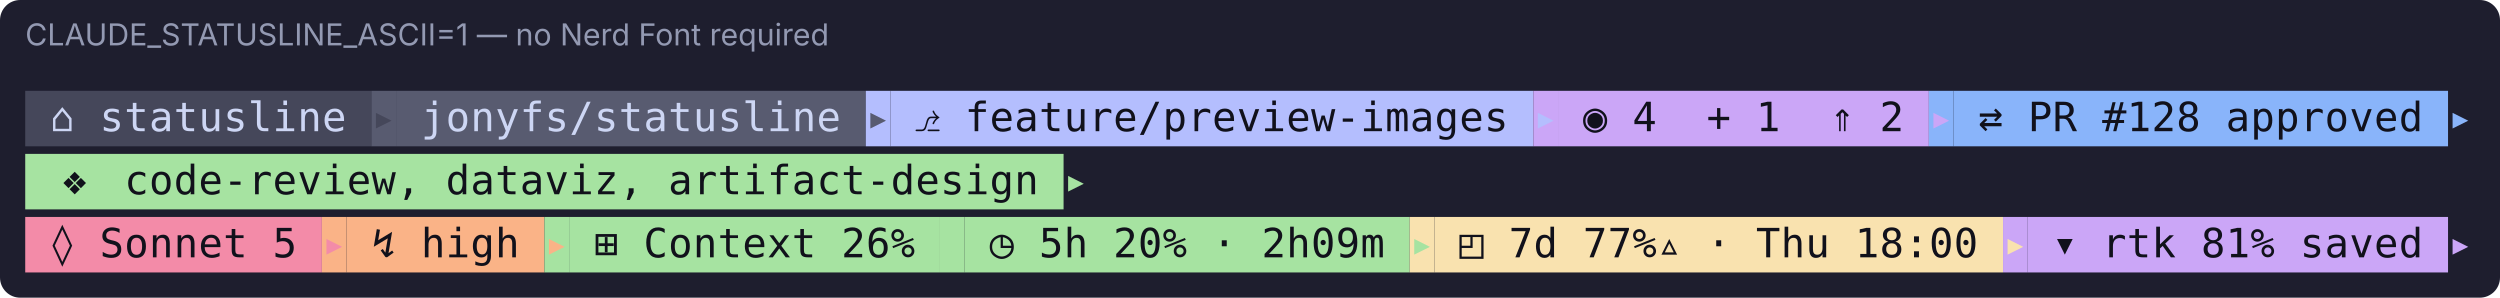
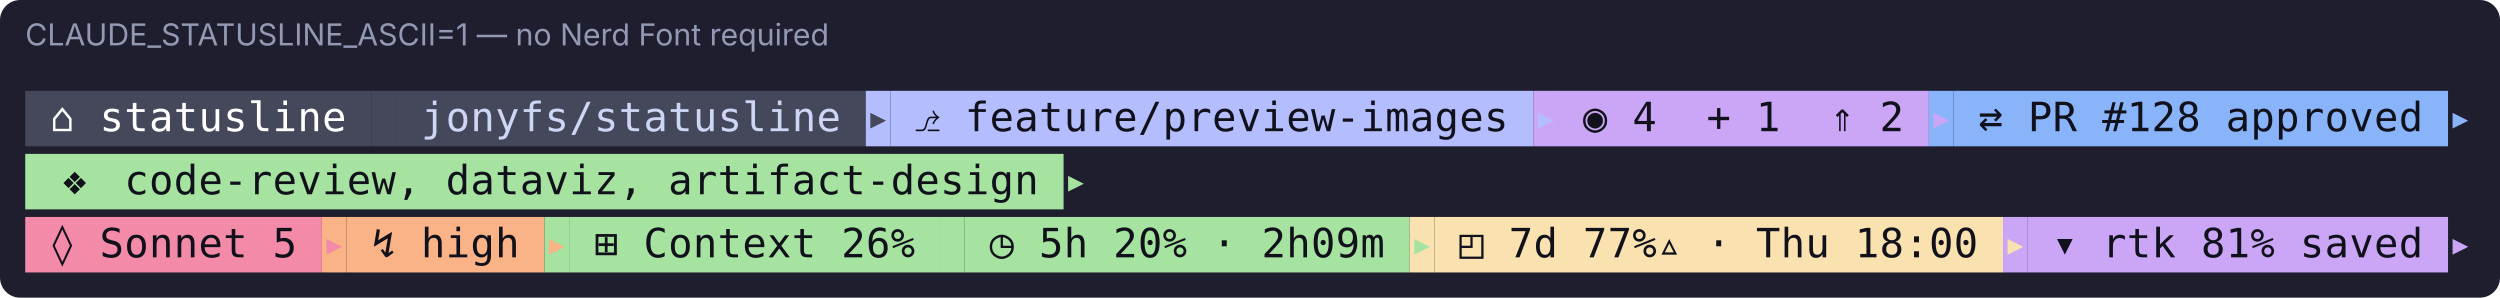
<svg xmlns="http://www.w3.org/2000/svg" width="991" height="118" viewBox="0 0 991 118" role="img" aria-label="CLAUDE_STATUSLINE_ASCII=1 — no Nerd Font required">
  <rect width="991" height="118" rx="8" fill="#1e1e2e" />
  <text x="10" y="18" font-family="-apple-system,Segoe UI,system-ui,sans-serif" font-size="12" fill="#9399b2">CLAUDE_STATUSLINE_ASCII=1 — no Nerd Font required</text>
  <rect x="10.00" y="36" width="137.20" height="22" fill="rgb(69,71,90)" />
-   <text x="24.70" y="52" text-anchor="middle" font-family="ui-monospace,SFMono-Regular,Menlo,Consolas,monospace" font-size="16" fill="rgb(205,214,244)">⌂</text>
-   <text x="44.30" y="52" text-anchor="middle" font-family="ui-monospace,SFMono-Regular,Menlo,Consolas,monospace" font-size="16" fill="rgb(205,214,244)">s</text>
-   <text x="54.10" y="52" text-anchor="middle" font-family="ui-monospace,SFMono-Regular,Menlo,Consolas,monospace" font-size="16" fill="rgb(205,214,244)">t</text>
-   <text x="63.90" y="52" text-anchor="middle" font-family="ui-monospace,SFMono-Regular,Menlo,Consolas,monospace" font-size="16" fill="rgb(205,214,244)">a</text>
-   <text x="73.70" y="52" text-anchor="middle" font-family="ui-monospace,SFMono-Regular,Menlo,Consolas,monospace" font-size="16" fill="rgb(205,214,244)">t</text>
-   <text x="83.50" y="52" text-anchor="middle" font-family="ui-monospace,SFMono-Regular,Menlo,Consolas,monospace" font-size="16" fill="rgb(205,214,244)">u</text>
-   <text x="93.30" y="52" text-anchor="middle" font-family="ui-monospace,SFMono-Regular,Menlo,Consolas,monospace" font-size="16" fill="rgb(205,214,244)">s</text>
-   <text x="103.10" y="52" text-anchor="middle" font-family="ui-monospace,SFMono-Regular,Menlo,Consolas,monospace" font-size="16" fill="rgb(205,214,244)">l</text>
-   <text x="112.90" y="52" text-anchor="middle" font-family="ui-monospace,SFMono-Regular,Menlo,Consolas,monospace" font-size="16" fill="rgb(205,214,244)">i</text>
-   <text x="122.70" y="52" text-anchor="middle" font-family="ui-monospace,SFMono-Regular,Menlo,Consolas,monospace" font-size="16" fill="rgb(205,214,244)">n</text>
-   <text x="132.50" y="52" text-anchor="middle" font-family="ui-monospace,SFMono-Regular,Menlo,Consolas,monospace" font-size="16" fill="rgb(205,214,244)">e</text>
-   <rect x="147.20" y="36" width="9.80" height="22" fill="rgb(88,91,112)" />
+   <text x="24.70" y="52" text-anchor="middle" font-family="ui-monospace,SFMono-Regular,Menlo,Consolas,monospace" font-size="16" fill="rgb(255,255,255)">⌂</text>
+   <text x="44.30" y="52" text-anchor="middle" font-family="ui-monospace,SFMono-Regular,Menlo,Consolas,monospace" font-size="16" fill="rgb(255,255,255)">s</text>
+   <text x="54.10" y="52" text-anchor="middle" font-family="ui-monospace,SFMono-Regular,Menlo,Consolas,monospace" font-size="16" fill="rgb(255,255,255)">t</text>
+   <text x="63.90" y="52" text-anchor="middle" font-family="ui-monospace,SFMono-Regular,Menlo,Consolas,monospace" font-size="16" fill="rgb(255,255,255)">a</text>
+   <text x="73.70" y="52" text-anchor="middle" font-family="ui-monospace,SFMono-Regular,Menlo,Consolas,monospace" font-size="16" fill="rgb(255,255,255)">t</text>
+   <text x="83.50" y="52" text-anchor="middle" font-family="ui-monospace,SFMono-Regular,Menlo,Consolas,monospace" font-size="16" fill="rgb(255,255,255)">u</text>
+   <text x="93.30" y="52" text-anchor="middle" font-family="ui-monospace,SFMono-Regular,Menlo,Consolas,monospace" font-size="16" fill="rgb(255,255,255)">s</text>
+   <text x="103.10" y="52" text-anchor="middle" font-family="ui-monospace,SFMono-Regular,Menlo,Consolas,monospace" font-size="16" fill="rgb(255,255,255)">l</text>
+   <text x="112.90" y="52" text-anchor="middle" font-family="ui-monospace,SFMono-Regular,Menlo,Consolas,monospace" font-size="16" fill="rgb(255,255,255)">i</text>
+   <text x="122.70" y="52" text-anchor="middle" font-family="ui-monospace,SFMono-Regular,Menlo,Consolas,monospace" font-size="16" fill="rgb(255,255,255)">n</text>
+   <text x="132.50" y="52" text-anchor="middle" font-family="ui-monospace,SFMono-Regular,Menlo,Consolas,monospace" font-size="16" fill="rgb(255,255,255)">e</text>
+   <rect x="147.20" y="36" width="9.80" height="22" fill="rgb(69,71,90)" />
  <text x="152.10" y="52" text-anchor="middle" font-family="ui-monospace,SFMono-Regular,Menlo,Consolas,monospace" font-size="16" fill="rgb(69,71,90)">▸</text>
-   <rect x="157.00" y="36" width="186.20" height="22" fill="rgb(88,91,112)" />
+   <rect x="157.00" y="36" width="186.20" height="22" fill="rgb(69,71,90)" />
  <text x="171.70" y="52" text-anchor="middle" font-family="ui-monospace,SFMono-Regular,Menlo,Consolas,monospace" font-size="16" fill="rgb(205,214,244)">j</text>
  <text x="181.50" y="52" text-anchor="middle" font-family="ui-monospace,SFMono-Regular,Menlo,Consolas,monospace" font-size="16" fill="rgb(205,214,244)">o</text>
  <text x="191.30" y="52" text-anchor="middle" font-family="ui-monospace,SFMono-Regular,Menlo,Consolas,monospace" font-size="16" fill="rgb(205,214,244)">n</text>
  <text x="201.10" y="52" text-anchor="middle" font-family="ui-monospace,SFMono-Regular,Menlo,Consolas,monospace" font-size="16" fill="rgb(205,214,244)">y</text>
  <text x="210.90" y="52" text-anchor="middle" font-family="ui-monospace,SFMono-Regular,Menlo,Consolas,monospace" font-size="16" fill="rgb(205,214,244)">f</text>
  <text x="220.70" y="52" text-anchor="middle" font-family="ui-monospace,SFMono-Regular,Menlo,Consolas,monospace" font-size="16" fill="rgb(205,214,244)">s</text>
  <text x="230.50" y="52" text-anchor="middle" font-family="ui-monospace,SFMono-Regular,Menlo,Consolas,monospace" font-size="16" fill="rgb(205,214,244)">/</text>
  <text x="240.30" y="52" text-anchor="middle" font-family="ui-monospace,SFMono-Regular,Menlo,Consolas,monospace" font-size="16" fill="rgb(205,214,244)">s</text>
  <text x="250.10" y="52" text-anchor="middle" font-family="ui-monospace,SFMono-Regular,Menlo,Consolas,monospace" font-size="16" fill="rgb(205,214,244)">t</text>
  <text x="259.90" y="52" text-anchor="middle" font-family="ui-monospace,SFMono-Regular,Menlo,Consolas,monospace" font-size="16" fill="rgb(205,214,244)">a</text>
  <text x="269.70" y="52" text-anchor="middle" font-family="ui-monospace,SFMono-Regular,Menlo,Consolas,monospace" font-size="16" fill="rgb(205,214,244)">t</text>
  <text x="279.50" y="52" text-anchor="middle" font-family="ui-monospace,SFMono-Regular,Menlo,Consolas,monospace" font-size="16" fill="rgb(205,214,244)">u</text>
  <text x="289.30" y="52" text-anchor="middle" font-family="ui-monospace,SFMono-Regular,Menlo,Consolas,monospace" font-size="16" fill="rgb(205,214,244)">s</text>
  <text x="299.10" y="52" text-anchor="middle" font-family="ui-monospace,SFMono-Regular,Menlo,Consolas,monospace" font-size="16" fill="rgb(205,214,244)">l</text>
  <text x="308.90" y="52" text-anchor="middle" font-family="ui-monospace,SFMono-Regular,Menlo,Consolas,monospace" font-size="16" fill="rgb(205,214,244)">i</text>
  <text x="318.70" y="52" text-anchor="middle" font-family="ui-monospace,SFMono-Regular,Menlo,Consolas,monospace" font-size="16" fill="rgb(205,214,244)">n</text>
  <text x="328.50" y="52" text-anchor="middle" font-family="ui-monospace,SFMono-Regular,Menlo,Consolas,monospace" font-size="16" fill="rgb(205,214,244)">e</text>
  <rect x="343.20" y="36" width="9.80" height="22" fill="rgb(180,190,254)" />
-   <text x="348.10" y="52" text-anchor="middle" font-family="ui-monospace,SFMono-Regular,Menlo,Consolas,monospace" font-size="16" fill="rgb(88,91,112)">▸</text>
+   <text x="348.10" y="52" text-anchor="middle" font-family="ui-monospace,SFMono-Regular,Menlo,Consolas,monospace" font-size="16" fill="rgb(69,71,90)">▸</text>
  <rect x="353.00" y="36" width="254.80" height="22" fill="rgb(180,190,254)" />
  <text x="367.70" y="52" text-anchor="middle" font-family="ui-monospace,SFMono-Regular,Menlo,Consolas,monospace" font-size="16" fill="rgb(17,17,27)">⎇</text>
  <text x="387.30" y="52" text-anchor="middle" font-family="ui-monospace,SFMono-Regular,Menlo,Consolas,monospace" font-size="16" fill="rgb(17,17,27)">f</text>
  <text x="397.10" y="52" text-anchor="middle" font-family="ui-monospace,SFMono-Regular,Menlo,Consolas,monospace" font-size="16" fill="rgb(17,17,27)">e</text>
  <text x="406.90" y="52" text-anchor="middle" font-family="ui-monospace,SFMono-Regular,Menlo,Consolas,monospace" font-size="16" fill="rgb(17,17,27)">a</text>
  <text x="416.70" y="52" text-anchor="middle" font-family="ui-monospace,SFMono-Regular,Menlo,Consolas,monospace" font-size="16" fill="rgb(17,17,27)">t</text>
  <text x="426.50" y="52" text-anchor="middle" font-family="ui-monospace,SFMono-Regular,Menlo,Consolas,monospace" font-size="16" fill="rgb(17,17,27)">u</text>
  <text x="436.30" y="52" text-anchor="middle" font-family="ui-monospace,SFMono-Regular,Menlo,Consolas,monospace" font-size="16" fill="rgb(17,17,27)">r</text>
  <text x="446.10" y="52" text-anchor="middle" font-family="ui-monospace,SFMono-Regular,Menlo,Consolas,monospace" font-size="16" fill="rgb(17,17,27)">e</text>
  <text x="455.90" y="52" text-anchor="middle" font-family="ui-monospace,SFMono-Regular,Menlo,Consolas,monospace" font-size="16" fill="rgb(17,17,27)">/</text>
  <text x="465.70" y="52" text-anchor="middle" font-family="ui-monospace,SFMono-Regular,Menlo,Consolas,monospace" font-size="16" fill="rgb(17,17,27)">p</text>
  <text x="475.50" y="52" text-anchor="middle" font-family="ui-monospace,SFMono-Regular,Menlo,Consolas,monospace" font-size="16" fill="rgb(17,17,27)">r</text>
  <text x="485.30" y="52" text-anchor="middle" font-family="ui-monospace,SFMono-Regular,Menlo,Consolas,monospace" font-size="16" fill="rgb(17,17,27)">e</text>
  <text x="495.10" y="52" text-anchor="middle" font-family="ui-monospace,SFMono-Regular,Menlo,Consolas,monospace" font-size="16" fill="rgb(17,17,27)">v</text>
  <text x="504.90" y="52" text-anchor="middle" font-family="ui-monospace,SFMono-Regular,Menlo,Consolas,monospace" font-size="16" fill="rgb(17,17,27)">i</text>
  <text x="514.70" y="52" text-anchor="middle" font-family="ui-monospace,SFMono-Regular,Menlo,Consolas,monospace" font-size="16" fill="rgb(17,17,27)">e</text>
  <text x="524.50" y="52" text-anchor="middle" font-family="ui-monospace,SFMono-Regular,Menlo,Consolas,monospace" font-size="16" fill="rgb(17,17,27)">w</text>
  <text x="534.30" y="52" text-anchor="middle" font-family="ui-monospace,SFMono-Regular,Menlo,Consolas,monospace" font-size="16" fill="rgb(17,17,27)">-</text>
  <text x="544.10" y="52" text-anchor="middle" font-family="ui-monospace,SFMono-Regular,Menlo,Consolas,monospace" font-size="16" fill="rgb(17,17,27)">i</text>
  <text x="553.90" y="52" text-anchor="middle" font-family="ui-monospace,SFMono-Regular,Menlo,Consolas,monospace" font-size="16" fill="rgb(17,17,27)">m</text>
  <text x="563.70" y="52" text-anchor="middle" font-family="ui-monospace,SFMono-Regular,Menlo,Consolas,monospace" font-size="16" fill="rgb(17,17,27)">a</text>
  <text x="573.50" y="52" text-anchor="middle" font-family="ui-monospace,SFMono-Regular,Menlo,Consolas,monospace" font-size="16" fill="rgb(17,17,27)">g</text>
  <text x="583.30" y="52" text-anchor="middle" font-family="ui-monospace,SFMono-Regular,Menlo,Consolas,monospace" font-size="16" fill="rgb(17,17,27)">e</text>
  <text x="593.10" y="52" text-anchor="middle" font-family="ui-monospace,SFMono-Regular,Menlo,Consolas,monospace" font-size="16" fill="rgb(17,17,27)">s</text>
  <rect x="607.80" y="36" width="9.80" height="22" fill="rgb(203,166,247)" />
  <text x="612.70" y="52" text-anchor="middle" font-family="ui-monospace,SFMono-Regular,Menlo,Consolas,monospace" font-size="16" fill="rgb(180,190,254)">▸</text>
  <rect x="617.60" y="36" width="147.00" height="22" fill="rgb(203,166,247)" />
  <text x="632.30" y="52" text-anchor="middle" font-family="ui-monospace,SFMono-Regular,Menlo,Consolas,monospace" font-size="16" fill="rgb(17,17,27)">◉</text>
  <text x="651.90" y="52" text-anchor="middle" font-family="ui-monospace,SFMono-Regular,Menlo,Consolas,monospace" font-size="16" fill="rgb(17,17,27)">4</text>
  <text x="681.30" y="52" text-anchor="middle" font-family="ui-monospace,SFMono-Regular,Menlo,Consolas,monospace" font-size="16" fill="rgb(17,17,27)">+</text>
  <text x="700.90" y="52" text-anchor="middle" font-family="ui-monospace,SFMono-Regular,Menlo,Consolas,monospace" font-size="16" fill="rgb(17,17,27)">1</text>
  <text x="730.30" y="52" text-anchor="middle" font-family="ui-monospace,SFMono-Regular,Menlo,Consolas,monospace" font-size="16" fill="rgb(17,17,27)">⇑</text>
  <text x="749.90" y="52" text-anchor="middle" font-family="ui-monospace,SFMono-Regular,Menlo,Consolas,monospace" font-size="16" fill="rgb(17,17,27)">2</text>
  <rect x="764.60" y="36" width="9.80" height="22" fill="rgb(137,180,250)" />
  <text x="769.50" y="52" text-anchor="middle" font-family="ui-monospace,SFMono-Regular,Menlo,Consolas,monospace" font-size="16" fill="rgb(203,166,247)">▸</text>
  <rect x="774.40" y="36" width="196.00" height="22" fill="rgb(137,180,250)" />
  <text x="789.10" y="52" text-anchor="middle" font-family="ui-monospace,SFMono-Regular,Menlo,Consolas,monospace" font-size="16" fill="rgb(17,17,27)">⇄</text>
  <text x="808.70" y="52" text-anchor="middle" font-family="ui-monospace,SFMono-Regular,Menlo,Consolas,monospace" font-size="16" fill="rgb(17,17,27)">P</text>
  <text x="818.50" y="52" text-anchor="middle" font-family="ui-monospace,SFMono-Regular,Menlo,Consolas,monospace" font-size="16" fill="rgb(17,17,27)">R</text>
  <text x="838.10" y="52" text-anchor="middle" font-family="ui-monospace,SFMono-Regular,Menlo,Consolas,monospace" font-size="16" fill="rgb(17,17,27)">#</text>
  <text x="847.90" y="52" text-anchor="middle" font-family="ui-monospace,SFMono-Regular,Menlo,Consolas,monospace" font-size="16" fill="rgb(17,17,27)">1</text>
  <text x="857.70" y="52" text-anchor="middle" font-family="ui-monospace,SFMono-Regular,Menlo,Consolas,monospace" font-size="16" fill="rgb(17,17,27)">2</text>
  <text x="867.50" y="52" text-anchor="middle" font-family="ui-monospace,SFMono-Regular,Menlo,Consolas,monospace" font-size="16" fill="rgb(17,17,27)">8</text>
  <text x="887.10" y="52" text-anchor="middle" font-family="ui-monospace,SFMono-Regular,Menlo,Consolas,monospace" font-size="16" fill="rgb(17,17,27)">a</text>
  <text x="896.90" y="52" text-anchor="middle" font-family="ui-monospace,SFMono-Regular,Menlo,Consolas,monospace" font-size="16" fill="rgb(17,17,27)">p</text>
  <text x="906.70" y="52" text-anchor="middle" font-family="ui-monospace,SFMono-Regular,Menlo,Consolas,monospace" font-size="16" fill="rgb(17,17,27)">p</text>
  <text x="916.50" y="52" text-anchor="middle" font-family="ui-monospace,SFMono-Regular,Menlo,Consolas,monospace" font-size="16" fill="rgb(17,17,27)">r</text>
  <text x="926.30" y="52" text-anchor="middle" font-family="ui-monospace,SFMono-Regular,Menlo,Consolas,monospace" font-size="16" fill="rgb(17,17,27)">o</text>
  <text x="936.10" y="52" text-anchor="middle" font-family="ui-monospace,SFMono-Regular,Menlo,Consolas,monospace" font-size="16" fill="rgb(17,17,27)">v</text>
  <text x="945.90" y="52" text-anchor="middle" font-family="ui-monospace,SFMono-Regular,Menlo,Consolas,monospace" font-size="16" fill="rgb(17,17,27)">e</text>
  <text x="955.70" y="52" text-anchor="middle" font-family="ui-monospace,SFMono-Regular,Menlo,Consolas,monospace" font-size="16" fill="rgb(17,17,27)">d</text>
  <text x="975.30" y="52" text-anchor="middle" font-family="ui-monospace,SFMono-Regular,Menlo,Consolas,monospace" font-size="16" fill="rgb(137,180,250)">▸</text>
  <rect x="10.00" y="61" width="411.60" height="22" fill="rgb(166,227,161)" />
  <text x="29.60" y="77" text-anchor="middle" font-family="ui-monospace,SFMono-Regular,Menlo,Consolas,monospace" font-size="16" fill="rgb(17,17,27)">❖</text>
  <text x="54.10" y="77" text-anchor="middle" font-family="ui-monospace,SFMono-Regular,Menlo,Consolas,monospace" font-size="16" fill="rgb(17,17,27)">c</text>
  <text x="63.90" y="77" text-anchor="middle" font-family="ui-monospace,SFMono-Regular,Menlo,Consolas,monospace" font-size="16" fill="rgb(17,17,27)">o</text>
  <text x="73.70" y="77" text-anchor="middle" font-family="ui-monospace,SFMono-Regular,Menlo,Consolas,monospace" font-size="16" fill="rgb(17,17,27)">d</text>
  <text x="83.50" y="77" text-anchor="middle" font-family="ui-monospace,SFMono-Regular,Menlo,Consolas,monospace" font-size="16" fill="rgb(17,17,27)">e</text>
  <text x="93.30" y="77" text-anchor="middle" font-family="ui-monospace,SFMono-Regular,Menlo,Consolas,monospace" font-size="16" fill="rgb(17,17,27)">-</text>
  <text x="103.10" y="77" text-anchor="middle" font-family="ui-monospace,SFMono-Regular,Menlo,Consolas,monospace" font-size="16" fill="rgb(17,17,27)">r</text>
  <text x="112.90" y="77" text-anchor="middle" font-family="ui-monospace,SFMono-Regular,Menlo,Consolas,monospace" font-size="16" fill="rgb(17,17,27)">e</text>
  <text x="122.70" y="77" text-anchor="middle" font-family="ui-monospace,SFMono-Regular,Menlo,Consolas,monospace" font-size="16" fill="rgb(17,17,27)">v</text>
  <text x="132.50" y="77" text-anchor="middle" font-family="ui-monospace,SFMono-Regular,Menlo,Consolas,monospace" font-size="16" fill="rgb(17,17,27)">i</text>
  <text x="142.30" y="77" text-anchor="middle" font-family="ui-monospace,SFMono-Regular,Menlo,Consolas,monospace" font-size="16" fill="rgb(17,17,27)">e</text>
  <text x="152.10" y="77" text-anchor="middle" font-family="ui-monospace,SFMono-Regular,Menlo,Consolas,monospace" font-size="16" fill="rgb(17,17,27)">w</text>
  <text x="161.90" y="77" text-anchor="middle" font-family="ui-monospace,SFMono-Regular,Menlo,Consolas,monospace" font-size="16" fill="rgb(17,17,27)">,</text>
  <text x="181.50" y="77" text-anchor="middle" font-family="ui-monospace,SFMono-Regular,Menlo,Consolas,monospace" font-size="16" fill="rgb(17,17,27)">d</text>
  <text x="191.30" y="77" text-anchor="middle" font-family="ui-monospace,SFMono-Regular,Menlo,Consolas,monospace" font-size="16" fill="rgb(17,17,27)">a</text>
  <text x="201.10" y="77" text-anchor="middle" font-family="ui-monospace,SFMono-Regular,Menlo,Consolas,monospace" font-size="16" fill="rgb(17,17,27)">t</text>
  <text x="210.90" y="77" text-anchor="middle" font-family="ui-monospace,SFMono-Regular,Menlo,Consolas,monospace" font-size="16" fill="rgb(17,17,27)">a</text>
  <text x="220.70" y="77" text-anchor="middle" font-family="ui-monospace,SFMono-Regular,Menlo,Consolas,monospace" font-size="16" fill="rgb(17,17,27)">v</text>
  <text x="230.50" y="77" text-anchor="middle" font-family="ui-monospace,SFMono-Regular,Menlo,Consolas,monospace" font-size="16" fill="rgb(17,17,27)">i</text>
  <text x="240.30" y="77" text-anchor="middle" font-family="ui-monospace,SFMono-Regular,Menlo,Consolas,monospace" font-size="16" fill="rgb(17,17,27)">z</text>
  <text x="250.10" y="77" text-anchor="middle" font-family="ui-monospace,SFMono-Regular,Menlo,Consolas,monospace" font-size="16" fill="rgb(17,17,27)">,</text>
  <text x="269.70" y="77" text-anchor="middle" font-family="ui-monospace,SFMono-Regular,Menlo,Consolas,monospace" font-size="16" fill="rgb(17,17,27)">a</text>
  <text x="279.50" y="77" text-anchor="middle" font-family="ui-monospace,SFMono-Regular,Menlo,Consolas,monospace" font-size="16" fill="rgb(17,17,27)">r</text>
  <text x="289.30" y="77" text-anchor="middle" font-family="ui-monospace,SFMono-Regular,Menlo,Consolas,monospace" font-size="16" fill="rgb(17,17,27)">t</text>
  <text x="299.10" y="77" text-anchor="middle" font-family="ui-monospace,SFMono-Regular,Menlo,Consolas,monospace" font-size="16" fill="rgb(17,17,27)">i</text>
  <text x="308.90" y="77" text-anchor="middle" font-family="ui-monospace,SFMono-Regular,Menlo,Consolas,monospace" font-size="16" fill="rgb(17,17,27)">f</text>
  <text x="318.70" y="77" text-anchor="middle" font-family="ui-monospace,SFMono-Regular,Menlo,Consolas,monospace" font-size="16" fill="rgb(17,17,27)">a</text>
  <text x="328.50" y="77" text-anchor="middle" font-family="ui-monospace,SFMono-Regular,Menlo,Consolas,monospace" font-size="16" fill="rgb(17,17,27)">c</text>
  <text x="338.30" y="77" text-anchor="middle" font-family="ui-monospace,SFMono-Regular,Menlo,Consolas,monospace" font-size="16" fill="rgb(17,17,27)">t</text>
  <text x="348.10" y="77" text-anchor="middle" font-family="ui-monospace,SFMono-Regular,Menlo,Consolas,monospace" font-size="16" fill="rgb(17,17,27)">-</text>
  <text x="357.90" y="77" text-anchor="middle" font-family="ui-monospace,SFMono-Regular,Menlo,Consolas,monospace" font-size="16" fill="rgb(17,17,27)">d</text>
  <text x="367.70" y="77" text-anchor="middle" font-family="ui-monospace,SFMono-Regular,Menlo,Consolas,monospace" font-size="16" fill="rgb(17,17,27)">e</text>
  <text x="377.50" y="77" text-anchor="middle" font-family="ui-monospace,SFMono-Regular,Menlo,Consolas,monospace" font-size="16" fill="rgb(17,17,27)">s</text>
  <text x="387.30" y="77" text-anchor="middle" font-family="ui-monospace,SFMono-Regular,Menlo,Consolas,monospace" font-size="16" fill="rgb(17,17,27)">i</text>
  <text x="397.10" y="77" text-anchor="middle" font-family="ui-monospace,SFMono-Regular,Menlo,Consolas,monospace" font-size="16" fill="rgb(17,17,27)">g</text>
  <text x="406.90" y="77" text-anchor="middle" font-family="ui-monospace,SFMono-Regular,Menlo,Consolas,monospace" font-size="16" fill="rgb(17,17,27)">n</text>
  <text x="426.50" y="77" text-anchor="middle" font-family="ui-monospace,SFMono-Regular,Menlo,Consolas,monospace" font-size="16" fill="rgb(166,227,161)">▸</text>
  <rect x="10.00" y="86" width="117.60" height="22" fill="rgb(243,139,168)" />
  <text x="24.70" y="102" text-anchor="middle" font-family="ui-monospace,SFMono-Regular,Menlo,Consolas,monospace" font-size="16" fill="rgb(17,17,27)">◊</text>
  <text x="44.30" y="102" text-anchor="middle" font-family="ui-monospace,SFMono-Regular,Menlo,Consolas,monospace" font-size="16" fill="rgb(17,17,27)">S</text>
  <text x="54.10" y="102" text-anchor="middle" font-family="ui-monospace,SFMono-Regular,Menlo,Consolas,monospace" font-size="16" fill="rgb(17,17,27)">o</text>
  <text x="63.90" y="102" text-anchor="middle" font-family="ui-monospace,SFMono-Regular,Menlo,Consolas,monospace" font-size="16" fill="rgb(17,17,27)">n</text>
  <text x="73.70" y="102" text-anchor="middle" font-family="ui-monospace,SFMono-Regular,Menlo,Consolas,monospace" font-size="16" fill="rgb(17,17,27)">n</text>
  <text x="83.50" y="102" text-anchor="middle" font-family="ui-monospace,SFMono-Regular,Menlo,Consolas,monospace" font-size="16" fill="rgb(17,17,27)">e</text>
  <text x="93.30" y="102" text-anchor="middle" font-family="ui-monospace,SFMono-Regular,Menlo,Consolas,monospace" font-size="16" fill="rgb(17,17,27)">t</text>
  <text x="112.90" y="102" text-anchor="middle" font-family="ui-monospace,SFMono-Regular,Menlo,Consolas,monospace" font-size="16" fill="rgb(17,17,27)">5</text>
  <rect x="127.60" y="86" width="9.80" height="22" fill="rgb(250,179,135)" />
  <text x="132.50" y="102" text-anchor="middle" font-family="ui-monospace,SFMono-Regular,Menlo,Consolas,monospace" font-size="16" fill="rgb(243,139,168)">▸</text>
  <rect x="137.40" y="86" width="78.40" height="22" fill="rgb(250,179,135)" />
  <text x="152.10" y="102" text-anchor="middle" font-family="ui-monospace,SFMono-Regular,Menlo,Consolas,monospace" font-size="16" fill="rgb(17,17,27)">↯</text>
  <text x="171.70" y="102" text-anchor="middle" font-family="ui-monospace,SFMono-Regular,Menlo,Consolas,monospace" font-size="16" fill="rgb(17,17,27)">h</text>
  <text x="181.50" y="102" text-anchor="middle" font-family="ui-monospace,SFMono-Regular,Menlo,Consolas,monospace" font-size="16" fill="rgb(17,17,27)">i</text>
  <text x="191.30" y="102" text-anchor="middle" font-family="ui-monospace,SFMono-Regular,Menlo,Consolas,monospace" font-size="16" fill="rgb(17,17,27)">g</text>
  <text x="201.10" y="102" text-anchor="middle" font-family="ui-monospace,SFMono-Regular,Menlo,Consolas,monospace" font-size="16" fill="rgb(17,17,27)">h</text>
  <rect x="215.80" y="86" width="9.80" height="22" fill="rgb(166,227,161)" />
  <text x="220.70" y="102" text-anchor="middle" font-family="ui-monospace,SFMono-Regular,Menlo,Consolas,monospace" font-size="16" fill="rgb(250,179,135)">▸</text>
  <rect x="225.60" y="86" width="147.00" height="22" fill="rgb(166,227,161)" />
  <text x="240.30" y="102" text-anchor="middle" font-family="ui-monospace,SFMono-Regular,Menlo,Consolas,monospace" font-size="16" fill="rgb(17,17,27)">⊞</text>
  <text x="259.90" y="102" text-anchor="middle" font-family="ui-monospace,SFMono-Regular,Menlo,Consolas,monospace" font-size="16" fill="rgb(17,17,27)">C</text>
  <text x="269.70" y="102" text-anchor="middle" font-family="ui-monospace,SFMono-Regular,Menlo,Consolas,monospace" font-size="16" fill="rgb(17,17,27)">o</text>
  <text x="279.50" y="102" text-anchor="middle" font-family="ui-monospace,SFMono-Regular,Menlo,Consolas,monospace" font-size="16" fill="rgb(17,17,27)">n</text>
  <text x="289.30" y="102" text-anchor="middle" font-family="ui-monospace,SFMono-Regular,Menlo,Consolas,monospace" font-size="16" fill="rgb(17,17,27)">t</text>
  <text x="299.10" y="102" text-anchor="middle" font-family="ui-monospace,SFMono-Regular,Menlo,Consolas,monospace" font-size="16" fill="rgb(17,17,27)">e</text>
  <text x="308.90" y="102" text-anchor="middle" font-family="ui-monospace,SFMono-Regular,Menlo,Consolas,monospace" font-size="16" fill="rgb(17,17,27)">x</text>
  <text x="318.70" y="102" text-anchor="middle" font-family="ui-monospace,SFMono-Regular,Menlo,Consolas,monospace" font-size="16" fill="rgb(17,17,27)">t</text>
  <text x="338.30" y="102" text-anchor="middle" font-family="ui-monospace,SFMono-Regular,Menlo,Consolas,monospace" font-size="16" fill="rgb(17,17,27)">2</text>
  <text x="348.10" y="102" text-anchor="middle" font-family="ui-monospace,SFMono-Regular,Menlo,Consolas,monospace" font-size="16" fill="rgb(17,17,27)">6</text>
  <text x="357.90" y="102" text-anchor="middle" font-family="ui-monospace,SFMono-Regular,Menlo,Consolas,monospace" font-size="16" fill="rgb(17,17,27)">%</text>
  <rect x="372.60" y="86" width="9.80" height="22" fill="rgb(166,227,161)" />
  <text x="377.50" y="102" text-anchor="middle" font-family="ui-monospace,SFMono-Regular,Menlo,Consolas,monospace" font-size="16" fill="rgb(166,227,161)">▸</text>
  <rect x="382.40" y="86" width="176.40" height="22" fill="rgb(166,227,161)" />
  <text x="397.10" y="102" text-anchor="middle" font-family="ui-monospace,SFMono-Regular,Menlo,Consolas,monospace" font-size="16" fill="rgb(17,17,27)">◷</text>
  <text x="416.70" y="102" text-anchor="middle" font-family="ui-monospace,SFMono-Regular,Menlo,Consolas,monospace" font-size="16" fill="rgb(17,17,27)">5</text>
  <text x="426.50" y="102" text-anchor="middle" font-family="ui-monospace,SFMono-Regular,Menlo,Consolas,monospace" font-size="16" fill="rgb(17,17,27)">h</text>
  <text x="446.10" y="102" text-anchor="middle" font-family="ui-monospace,SFMono-Regular,Menlo,Consolas,monospace" font-size="16" fill="rgb(17,17,27)">2</text>
  <text x="455.90" y="102" text-anchor="middle" font-family="ui-monospace,SFMono-Regular,Menlo,Consolas,monospace" font-size="16" fill="rgb(17,17,27)">0</text>
  <text x="465.70" y="102" text-anchor="middle" font-family="ui-monospace,SFMono-Regular,Menlo,Consolas,monospace" font-size="16" fill="rgb(17,17,27)">%</text>
  <text x="485.30" y="102" text-anchor="middle" font-family="ui-monospace,SFMono-Regular,Menlo,Consolas,monospace" font-size="16" fill="rgb(17,17,27)">·</text>
  <text x="504.90" y="102" text-anchor="middle" font-family="ui-monospace,SFMono-Regular,Menlo,Consolas,monospace" font-size="16" fill="rgb(17,17,27)">2</text>
  <text x="514.70" y="102" text-anchor="middle" font-family="ui-monospace,SFMono-Regular,Menlo,Consolas,monospace" font-size="16" fill="rgb(17,17,27)">h</text>
  <text x="524.50" y="102" text-anchor="middle" font-family="ui-monospace,SFMono-Regular,Menlo,Consolas,monospace" font-size="16" fill="rgb(17,17,27)">0</text>
  <text x="534.30" y="102" text-anchor="middle" font-family="ui-monospace,SFMono-Regular,Menlo,Consolas,monospace" font-size="16" fill="rgb(17,17,27)">9</text>
  <text x="544.10" y="102" text-anchor="middle" font-family="ui-monospace,SFMono-Regular,Menlo,Consolas,monospace" font-size="16" fill="rgb(17,17,27)">m</text>
  <rect x="558.80" y="86" width="9.80" height="22" fill="rgb(249,226,175)" />
  <text x="563.70" y="102" text-anchor="middle" font-family="ui-monospace,SFMono-Regular,Menlo,Consolas,monospace" font-size="16" fill="rgb(166,227,161)">▸</text>
  <rect x="568.60" y="86" width="225.40" height="22" fill="rgb(249,226,175)" />
  <text x="583.30" y="102" text-anchor="middle" font-family="ui-monospace,SFMono-Regular,Menlo,Consolas,monospace" font-size="16" fill="rgb(17,17,27)">◰</text>
  <text x="602.90" y="102" text-anchor="middle" font-family="ui-monospace,SFMono-Regular,Menlo,Consolas,monospace" font-size="16" fill="rgb(17,17,27)">7</text>
  <text x="612.70" y="102" text-anchor="middle" font-family="ui-monospace,SFMono-Regular,Menlo,Consolas,monospace" font-size="16" fill="rgb(17,17,27)">d</text>
  <text x="632.30" y="102" text-anchor="middle" font-family="ui-monospace,SFMono-Regular,Menlo,Consolas,monospace" font-size="16" fill="rgb(17,17,27)">7</text>
  <text x="642.10" y="102" text-anchor="middle" font-family="ui-monospace,SFMono-Regular,Menlo,Consolas,monospace" font-size="16" fill="rgb(17,17,27)">7</text>
  <text x="651.90" y="102" text-anchor="middle" font-family="ui-monospace,SFMono-Regular,Menlo,Consolas,monospace" font-size="16" fill="rgb(17,17,27)">%</text>
  <text x="661.70" y="102" text-anchor="middle" font-family="ui-monospace,SFMono-Regular,Menlo,Consolas,monospace" font-size="16" fill="rgb(17,17,27)">▵</text>
  <text x="681.30" y="102" text-anchor="middle" font-family="ui-monospace,SFMono-Regular,Menlo,Consolas,monospace" font-size="16" fill="rgb(17,17,27)">·</text>
  <text x="700.90" y="102" text-anchor="middle" font-family="ui-monospace,SFMono-Regular,Menlo,Consolas,monospace" font-size="16" fill="rgb(17,17,27)">T</text>
  <text x="710.70" y="102" text-anchor="middle" font-family="ui-monospace,SFMono-Regular,Menlo,Consolas,monospace" font-size="16" fill="rgb(17,17,27)">h</text>
  <text x="720.50" y="102" text-anchor="middle" font-family="ui-monospace,SFMono-Regular,Menlo,Consolas,monospace" font-size="16" fill="rgb(17,17,27)">u</text>
  <text x="740.10" y="102" text-anchor="middle" font-family="ui-monospace,SFMono-Regular,Menlo,Consolas,monospace" font-size="16" fill="rgb(17,17,27)">1</text>
  <text x="749.90" y="102" text-anchor="middle" font-family="ui-monospace,SFMono-Regular,Menlo,Consolas,monospace" font-size="16" fill="rgb(17,17,27)">8</text>
  <text x="759.70" y="102" text-anchor="middle" font-family="ui-monospace,SFMono-Regular,Menlo,Consolas,monospace" font-size="16" fill="rgb(17,17,27)">:</text>
  <text x="769.50" y="102" text-anchor="middle" font-family="ui-monospace,SFMono-Regular,Menlo,Consolas,monospace" font-size="16" fill="rgb(17,17,27)">0</text>
  <text x="779.30" y="102" text-anchor="middle" font-family="ui-monospace,SFMono-Regular,Menlo,Consolas,monospace" font-size="16" fill="rgb(17,17,27)">0</text>
  <rect x="794.00" y="86" width="9.80" height="22" fill="rgb(203,166,247)" />
  <text x="798.90" y="102" text-anchor="middle" font-family="ui-monospace,SFMono-Regular,Menlo,Consolas,monospace" font-size="16" fill="rgb(249,226,175)">▸</text>
  <rect x="803.80" y="86" width="166.60" height="22" fill="rgb(203,166,247)" />
  <text x="818.50" y="102" text-anchor="middle" font-family="ui-monospace,SFMono-Regular,Menlo,Consolas,monospace" font-size="16" fill="rgb(17,17,27)">▾</text>
  <text x="838.10" y="102" text-anchor="middle" font-family="ui-monospace,SFMono-Regular,Menlo,Consolas,monospace" font-size="16" fill="rgb(17,17,27)">r</text>
  <text x="847.90" y="102" text-anchor="middle" font-family="ui-monospace,SFMono-Regular,Menlo,Consolas,monospace" font-size="16" fill="rgb(17,17,27)">t</text>
  <text x="857.70" y="102" text-anchor="middle" font-family="ui-monospace,SFMono-Regular,Menlo,Consolas,monospace" font-size="16" fill="rgb(17,17,27)">k</text>
  <text x="877.30" y="102" text-anchor="middle" font-family="ui-monospace,SFMono-Regular,Menlo,Consolas,monospace" font-size="16" fill="rgb(17,17,27)">8</text>
  <text x="887.10" y="102" text-anchor="middle" font-family="ui-monospace,SFMono-Regular,Menlo,Consolas,monospace" font-size="16" fill="rgb(17,17,27)">1</text>
  <text x="896.90" y="102" text-anchor="middle" font-family="ui-monospace,SFMono-Regular,Menlo,Consolas,monospace" font-size="16" fill="rgb(17,17,27)">%</text>
  <text x="916.50" y="102" text-anchor="middle" font-family="ui-monospace,SFMono-Regular,Menlo,Consolas,monospace" font-size="16" fill="rgb(17,17,27)">s</text>
  <text x="926.30" y="102" text-anchor="middle" font-family="ui-monospace,SFMono-Regular,Menlo,Consolas,monospace" font-size="16" fill="rgb(17,17,27)">a</text>
  <text x="936.10" y="102" text-anchor="middle" font-family="ui-monospace,SFMono-Regular,Menlo,Consolas,monospace" font-size="16" fill="rgb(17,17,27)">v</text>
  <text x="945.90" y="102" text-anchor="middle" font-family="ui-monospace,SFMono-Regular,Menlo,Consolas,monospace" font-size="16" fill="rgb(17,17,27)">e</text>
  <text x="955.70" y="102" text-anchor="middle" font-family="ui-monospace,SFMono-Regular,Menlo,Consolas,monospace" font-size="16" fill="rgb(17,17,27)">d</text>
  <text x="975.30" y="102" text-anchor="middle" font-family="ui-monospace,SFMono-Regular,Menlo,Consolas,monospace" font-size="16" fill="rgb(203,166,247)">▸</text>
</svg>
